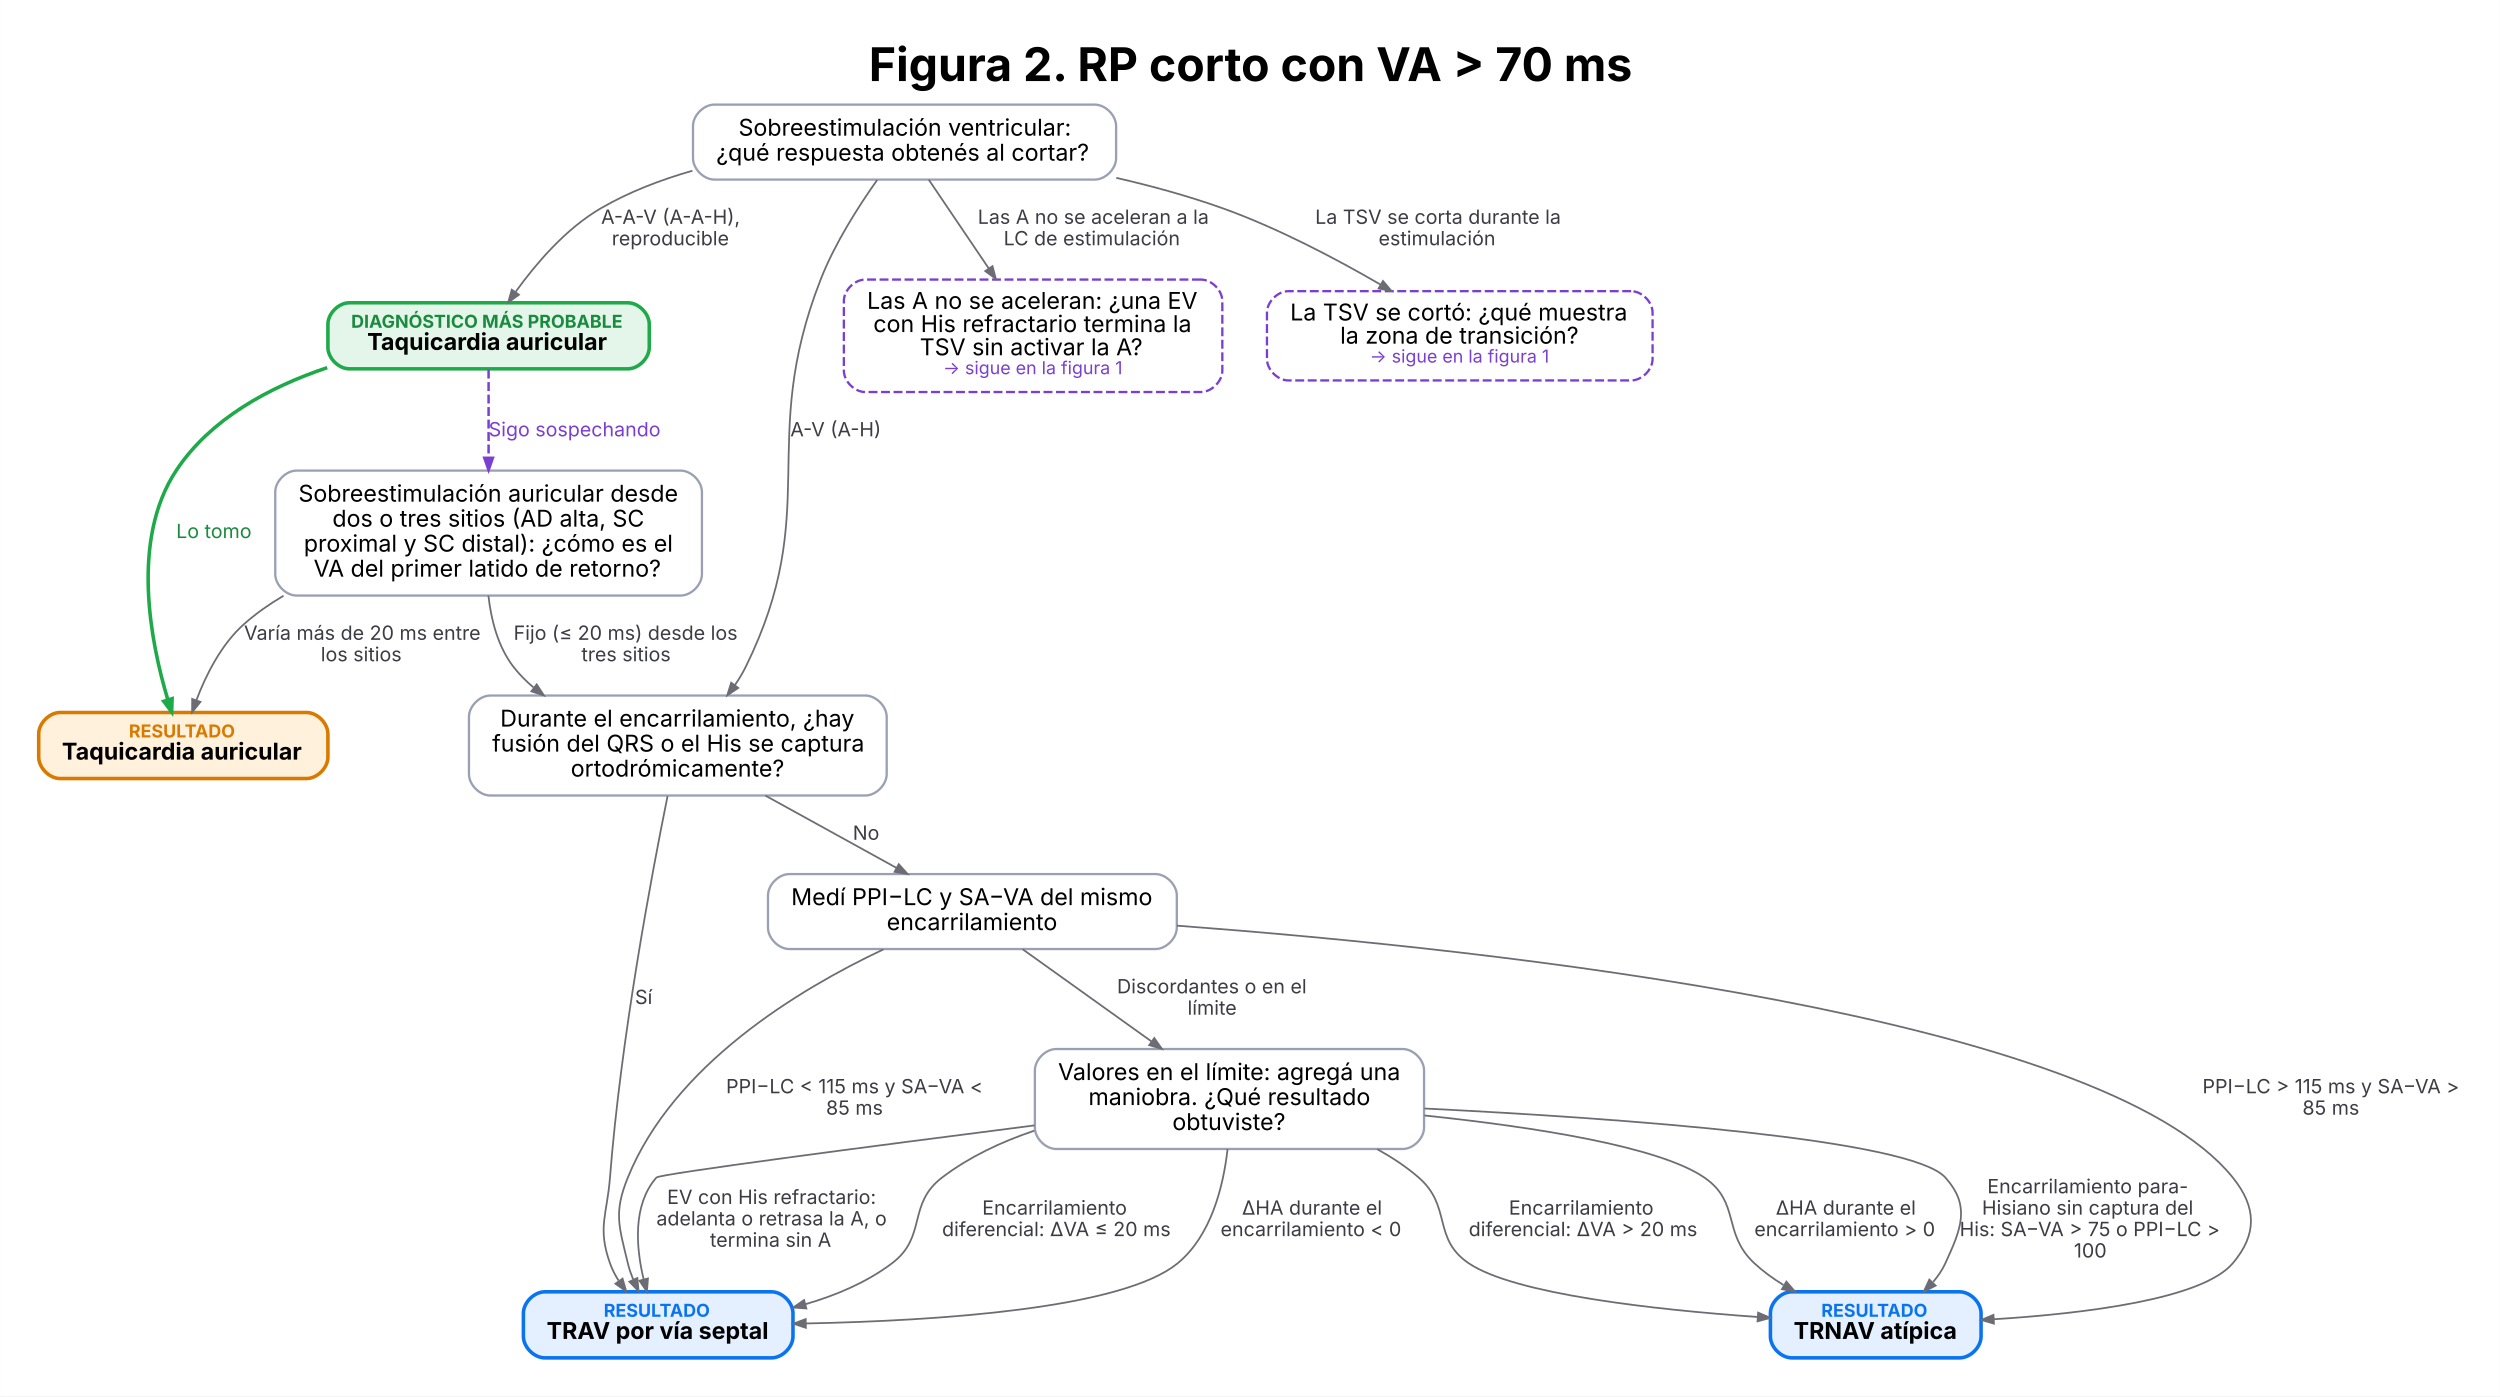
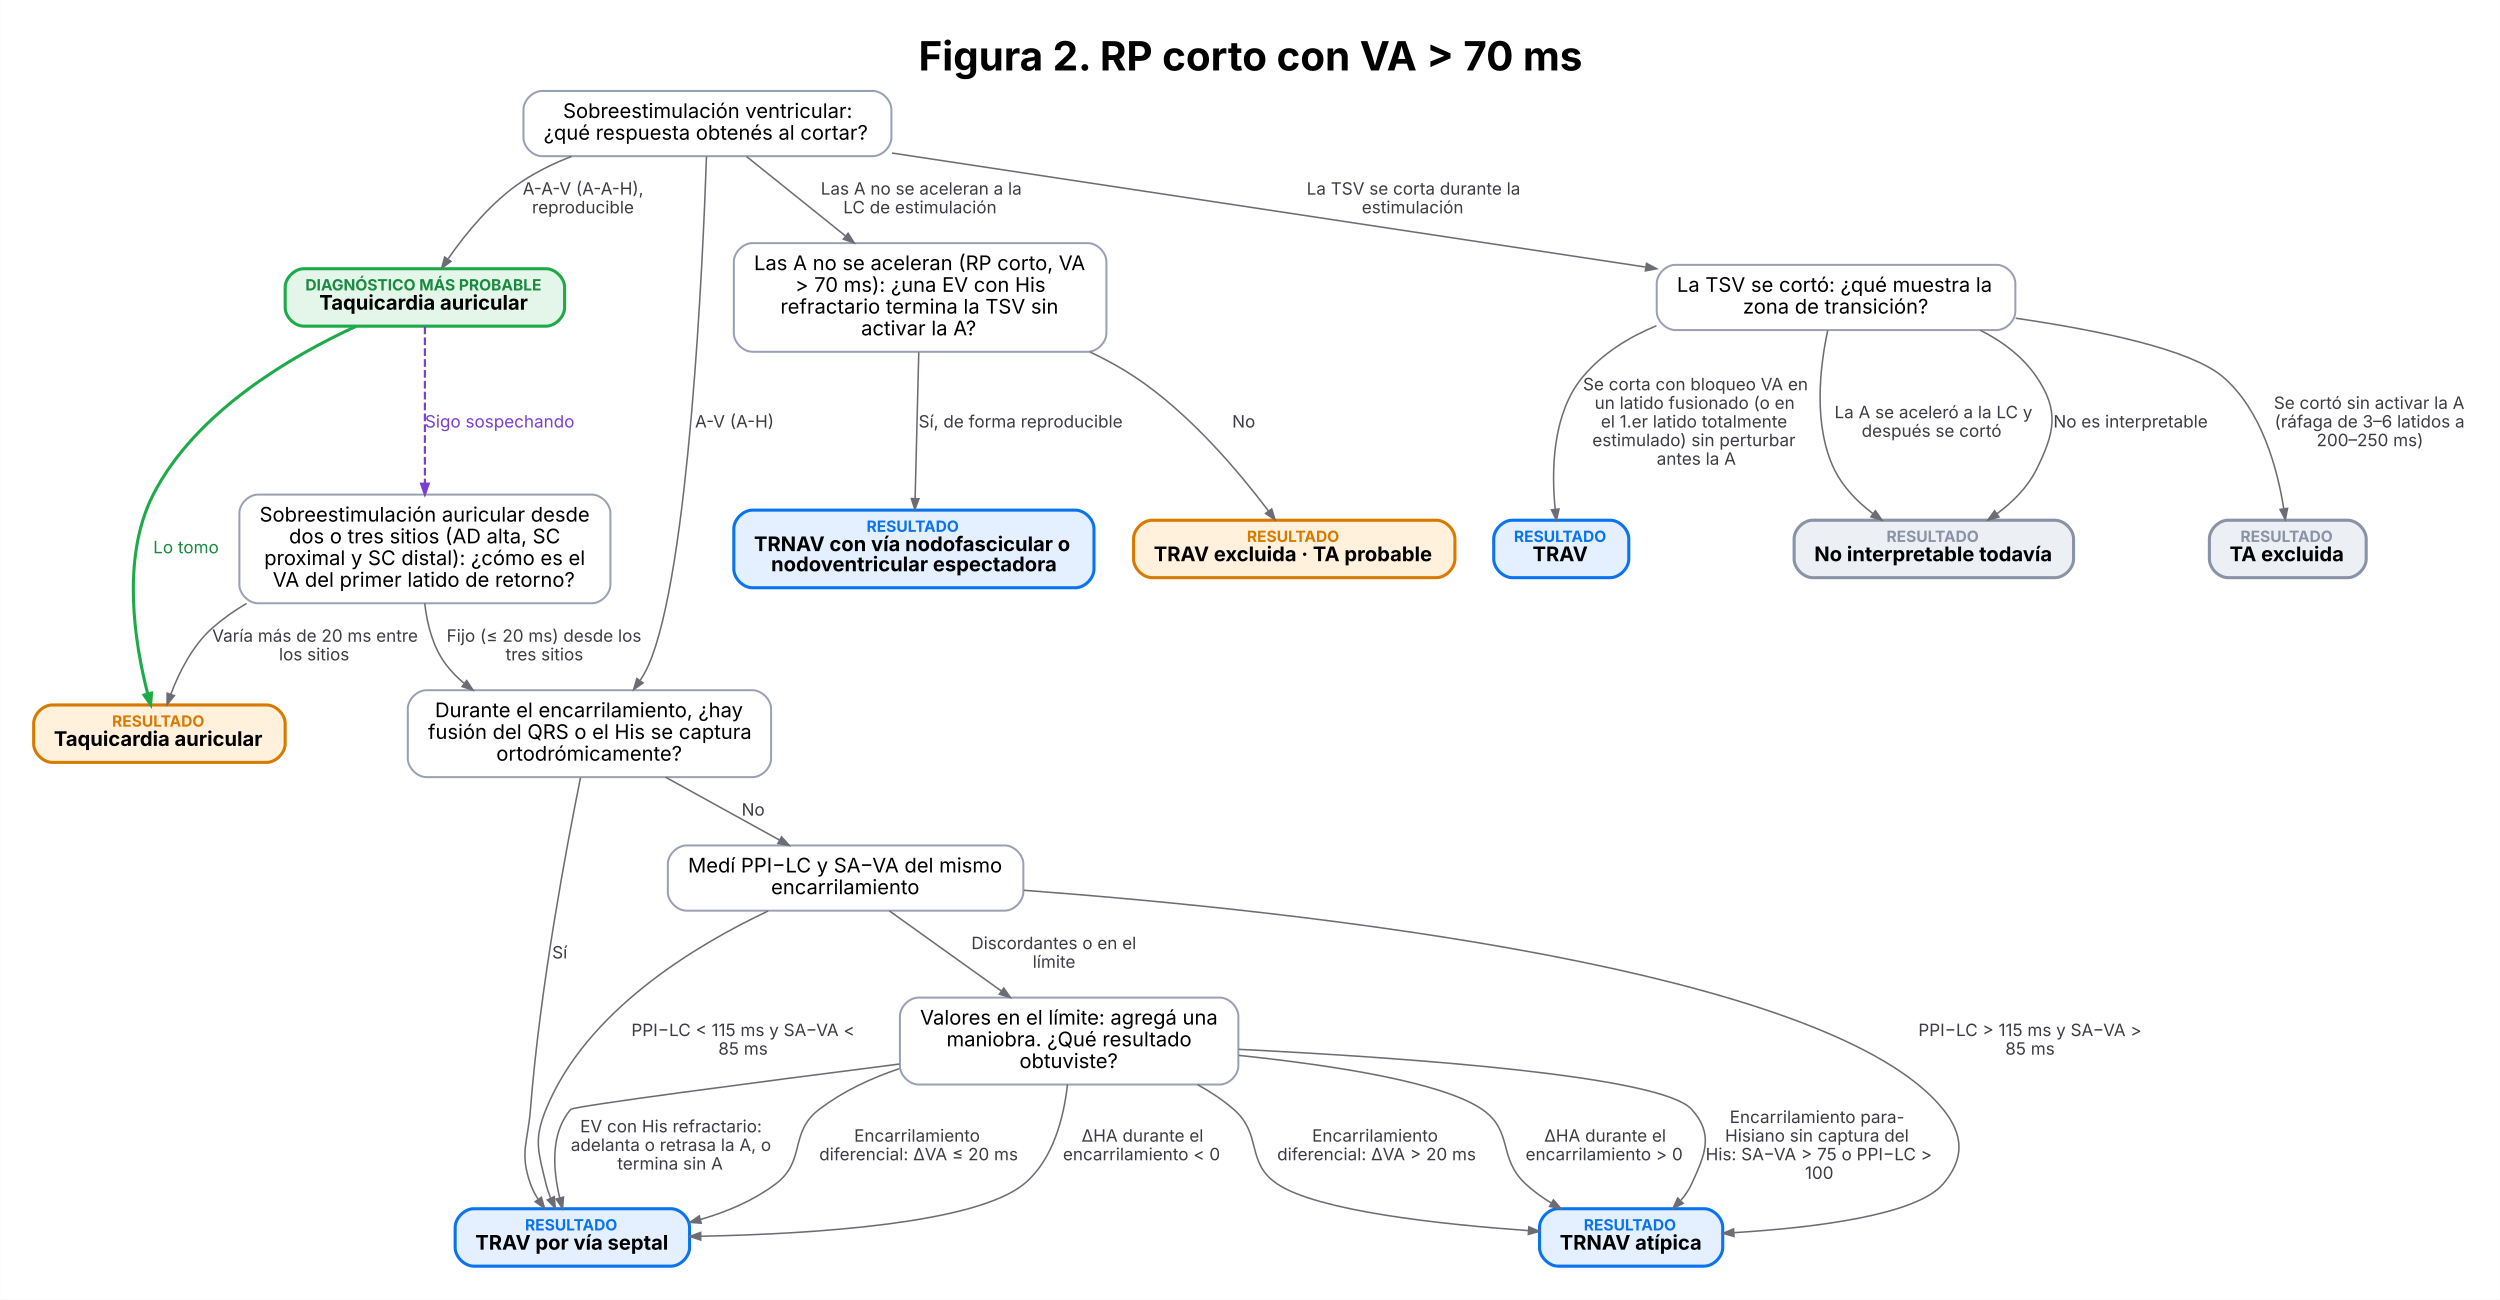
- <svg xmlns="http://www.w3.org/2000/svg" width="1400pt" height="782pt" viewBox="0.00 0.00 1400.20 782.20">
-   <g id="graph0" class="graph" transform="scale(1 1) rotate(0) translate(21.6 760.6)">
-     <polygon fill="white" stroke="transparent" points="-21.6,21.6 -21.6,-760.6 1378.6,-760.6 1378.6,21.6 -21.6,21.6" />
-     <text text-anchor="start" x="465" y="-715.2" font-family="Inter" font-weight="bold" font-size="26.00">Figura 2. RP corto con VA &gt; 70 ms</text>
+ <svg xmlns="http://www.w3.org/2000/svg" width="1610pt" height="837pt" viewBox="0.00 0.00 1610.20 837.20">
+   <g id="graph0" class="graph" transform="scale(1 1) rotate(0) translate(21.6 815.6)">
+     <polygon fill="white" stroke="transparent" points="-21.6,21.6 -21.6,-815.6 1588.6,-815.6 1588.6,21.6 -21.6,21.6" />
+     <text text-anchor="start" x="570" y="-770.2" font-family="Inter" font-weight="bold" font-size="26.00">Figura 2. RP corto con VA &gt; 70 ms</text>
    <g id="node1" class="node">
-       <path fill="#ffffff" stroke="#9aa0b4" stroke-width="1.3" d="M591.5,-702C591.5,-702 378.5,-702 378.5,-702 372.5,-702 366.5,-696 366.5,-690 366.5,-690 366.5,-672 366.5,-672 366.5,-666 372.5,-660 378.5,-660 378.5,-660 591.5,-660 591.5,-660 597.5,-660 603.5,-666 603.5,-672 603.5,-672 603.5,-690 603.5,-690 603.5,-696 597.5,-702 591.5,-702" />
-       <text text-anchor="start" x="392" y="-684.6" font-family="Inter" font-size="13.00">Sobreestimulación ventricular:</text>
-       <text text-anchor="start" x="379.5" y="-670.6" font-family="Inter" font-size="13.00">¿qué respuesta obtenés al cortar?</text>
+       <path fill="#ffffff" stroke="#9aa0b4" stroke-width="1.3" d="M540.5,-757C540.5,-757 327.5,-757 327.5,-757 321.5,-757 315.5,-751 315.5,-745 315.5,-745 315.5,-727 315.5,-727 315.5,-721 321.5,-715 327.5,-715 327.5,-715 540.5,-715 540.5,-715 546.5,-715 552.5,-721 552.5,-727 552.5,-727 552.5,-745 552.5,-745 552.5,-751 546.5,-757 540.5,-757" />
+       <text text-anchor="start" x="341" y="-739.6" font-family="Inter" font-size="13.00">Sobreestimulación ventricular:</text>
+       <text text-anchor="start" x="328.5" y="-725.6" font-family="Inter" font-size="13.00">¿qué respuesta obtenés al cortar?</text>
    </g>
    <g id="node2" class="node">
-       <path fill="#e3f6e9" stroke="#1faa4a" stroke-width="2" d="M330,-591C330,-591 174,-591 174,-591 168,-591 162,-585 162,-579 162,-579 162,-566 162,-566 162,-560 168,-554 174,-554 174,-554 330,-554 330,-554 336,-554 342,-560 342,-566 342,-566 342,-579 342,-579 342,-585 336,-591 330,-591" />
-       <text text-anchor="start" x="175" y="-577" font-family="Inter" font-weight="bold" font-size="10.00" fill="#1a8a3f">DIAGNÓSTICO MÁS PROBABLE</text>
-       <text text-anchor="start" x="184" y="-564.6" font-family="Inter" font-weight="bold" font-size="13.00">Taquicardia auricular</text>
+       <path fill="#e3f6e9" stroke="#1faa4a" stroke-width="2" d="M330,-642.5C330,-642.5 174,-642.5 174,-642.5 168,-642.5 162,-636.5 162,-630.5 162,-630.5 162,-617.5 162,-617.5 162,-611.5 168,-605.5 174,-605.5 174,-605.5 330,-605.5 330,-605.5 336,-605.5 342,-611.5 342,-617.5 342,-617.5 342,-630.5 342,-630.5 342,-636.5 336,-642.5 330,-642.5" />
+       <text text-anchor="start" x="175" y="-628.5" font-family="Inter" font-weight="bold" font-size="10.00" fill="#1a8a3f">DIAGNÓSTICO MÁS PROBABLE</text>
+       <text text-anchor="start" x="184" y="-616.1" font-family="Inter" font-weight="bold" font-size="13.00">Taquicardia auricular</text>
    </g>
    <g id="edge1" class="edge">
-       <path fill="none" stroke="#6c6c74" d="M366.18,-664.96C348.32,-659.87 330.66,-653.07 315,-644 295.31,-632.6 278.48,-612.87 267.18,-597.19" />
-       <polygon fill="#6c6c74" stroke="#6c6c74" points="268.99,-595.51 262.97,-591.18 264.98,-598.32 268.99,-595.51" />
-       <text text-anchor="start" x="315" y="-635.2" font-family="Inter" font-size="11.00" fill="#3c3c44">A-A-V (A-A-H),</text>
-       <text text-anchor="start" x="321" y="-623.2" font-family="Inter" font-size="11.00" fill="#3c3c44">reproducible</text>
+       <path fill="none" stroke="#6c6c74" d="M346.56,-714.93C335.48,-710.58 324.66,-705.32 315,-699 295.31,-686.11 278.37,-665.3 267.04,-649.02" />
+       <polygon fill="#6c6c74" stroke="#6c6c74" points="268.78,-647.23 262.82,-642.81 264.72,-649.98 268.78,-647.23" />
+       <text text-anchor="start" x="315" y="-690.2" font-family="Inter" font-size="11.00" fill="#3c3c44">A-A-V (A-A-H),</text>
+       <text text-anchor="start" x="321" y="-678.2" font-family="Inter" font-size="11.00" fill="#3c3c44">reproducible</text>
    </g>
    <g id="node3" class="node">
      <path fill="#ffffff" stroke="#9aa0b4" stroke-width="1.3" d="M463,-371C463,-371 253,-371 253,-371 247,-371 241,-365 241,-359 241,-359 241,-327 241,-327 241,-321 247,-315 253,-315 253,-315 463,-315 463,-315 469,-315 475,-321 475,-327 475,-327 475,-359 475,-359 475,-365 469,-371 463,-371" />
      <text text-anchor="start" x="258.5" y="-353.6" font-family="Inter" font-size="13.00">Durante el encarrilamiento, ¿hay</text>
      <text text-anchor="start" x="254" y="-339.6" font-family="Inter" font-size="13.00">fusión del QRS o el His se captura</text>
      <text text-anchor="start" x="298" y="-325.6" font-family="Inter" font-size="13.00">ortodrómicamente?</text>
    </g>
    <g id="edge2" class="edge">
-       <path fill="none" stroke="#6c6c74" d="M469.66,-659.79C459.22,-645.06 445.9,-624.23 438,-604 402.25,-512.5 439.39,-475.13 396,-387 394.29,-383.54 392.24,-380.14 389.97,-376.86" />
-       <polygon fill="#6c6c74" stroke="#6c6c74" points="391.83,-375.26 385.69,-371.11 387.9,-378.19 391.83,-375.26" />
-       <text text-anchor="start" x="421" y="-516.2" font-family="Inter" font-size="11.00" fill="#3c3c44">A-V (A-H)</text>
+       <path fill="none" stroke="#6c6c74" d="M433.39,-714.78C431.18,-649.7 422.29,-446.48 396,-387 394.56,-383.75 392.79,-380.58 390.81,-377.52" />
+       <polygon fill="#6c6c74" stroke="#6c6c74" points="392.52,-375.69 386.47,-371.41 388.52,-378.53 392.52,-375.69" />
+       <text text-anchor="start" x="426" y="-540.2" font-family="Inter" font-size="11.00" fill="#3c3c44">A-V (A-H)</text>
    </g>
    <g id="node4" class="node">
-       <path fill="none" stroke="#7a3fd0" stroke-width="1.3" stroke-dasharray="5,2" d="M651,-604C651,-604 463,-604 463,-604 457,-604 451,-598 451,-592 451,-592 451,-553 451,-553 451,-547 457,-541 463,-541 463,-541 651,-541 651,-541 657,-541 663,-547 663,-553 663,-553 663,-592 663,-592 663,-598 657,-604 651,-604" />
-       <text text-anchor="start" x="464" y="-587.6" font-family="Inter" font-size="13.00">Las A no se aceleran: ¿una EV</text>
-       <text text-anchor="start" x="467.5" y="-574.6" font-family="Inter" font-size="13.00">con His refractario termina la</text>
-       <text text-anchor="start" x="493.5" y="-561.6" font-family="Inter" font-size="13.00">TSV sin activar la A?</text>
-       <text text-anchor="start" x="506.5" y="-551" font-family="Inter" font-size="10.00" fill="#7a3fd0">→ sigue en la figura 1</text>
+       <path fill="#ffffff" stroke="#9aa0b4" stroke-width="1.3" d="M679,-659C679,-659 463,-659 463,-659 457,-659 451,-653 451,-647 451,-647 451,-601 451,-601 451,-595 457,-589 463,-589 463,-589 679,-589 679,-589 685,-589 691,-595 691,-601 691,-601 691,-647 691,-647 691,-653 685,-659 679,-659" />
+       <text text-anchor="start" x="464" y="-641.6" font-family="Inter" font-size="13.00">Las A no se aceleran (RP corto, VA</text>
+       <text text-anchor="start" x="490.5" y="-627.6" font-family="Inter" font-size="13.00">&gt; 70 ms): ¿una EV con His</text>
+       <text text-anchor="start" x="481" y="-613.6" font-family="Inter" font-size="13.00">refractario termina la TSV sin</text>
+       <text text-anchor="start" x="533" y="-599.6" font-family="Inter" font-size="13.00">activar la A?</text>
    </g>
    <g id="edge3" class="edge">
-       <path fill="none" stroke="#6c6c74" d="M498.54,-659.97C507.98,-646.02 520.83,-627 532.09,-610.35" />
-       <polygon fill="#6c6c74" stroke="#6c6c74" points="534.26,-611.51 536.15,-604.34 530.2,-608.76 534.26,-611.51" />
-       <text text-anchor="start" x="526" y="-635.2" font-family="Inter" font-size="11.00" fill="#3c3c44">Las A no se aceleran a la</text>
-       <text text-anchor="start" x="540.5" y="-623.2" font-family="Inter" font-size="11.00" fill="#3c3c44">LC de estimulación</text>
+       <path fill="none" stroke="#6c6c74" d="M459.13,-714.82C476.93,-700.53 501.36,-680.91 522.86,-663.66" />
+       <polygon fill="#6c6c74" stroke="#6c6c74" points="524.62,-665.38 528.54,-659.09 521.55,-661.56 524.62,-665.38" />
+       <text text-anchor="start" x="507" y="-690.2" font-family="Inter" font-size="11.00" fill="#3c3c44">Las A no se aceleran a la</text>
+       <text text-anchor="start" x="521.5" y="-678.2" font-family="Inter" font-size="11.00" fill="#3c3c44">LC de estimulación</text>
    </g>
    <g id="node5" class="node">
-       <path fill="none" stroke="#7a3fd0" stroke-width="1.3" stroke-dasharray="5,2" d="M892,-597.5C892,-597.5 700,-597.5 700,-597.5 694,-597.5 688,-591.5 688,-585.5 688,-585.5 688,-559.5 688,-559.5 688,-553.5 694,-547.5 700,-547.5 700,-547.5 892,-547.5 892,-547.5 898,-547.5 904,-553.5 904,-559.5 904,-559.5 904,-585.5 904,-585.5 904,-591.5 898,-597.5 892,-597.5" />
-       <text text-anchor="start" x="701" y="-581.1" font-family="Inter" font-size="13.00">La TSV se cortó: ¿qué muestra</text>
-       <text text-anchor="start" x="729" y="-568.1" font-family="Inter" font-size="13.00">la zona de transición?</text>
-       <text text-anchor="start" x="745.5" y="-557.5" font-family="Inter" font-size="10.00" fill="#7a3fd0">→ sigue en la figura 1</text>
+       <path fill="#ffffff" stroke="#9aa0b4" stroke-width="1.3" d="M1264.5,-645C1264.5,-645 1057.5,-645 1057.5,-645 1051.5,-645 1045.5,-639 1045.5,-633 1045.5,-633 1045.5,-615 1045.5,-615 1045.5,-609 1051.5,-603 1057.5,-603 1057.5,-603 1264.5,-603 1264.5,-603 1270.5,-603 1276.5,-609 1276.5,-615 1276.5,-615 1276.5,-633 1276.5,-633 1276.5,-639 1270.5,-645 1264.5,-645" />
+       <text text-anchor="start" x="1058.5" y="-627.6" font-family="Inter" font-size="13.00">La TSV se cortó: ¿qué muestra la</text>
+       <text text-anchor="start" x="1101" y="-613.6" font-family="Inter" font-size="13.00">zona de transición?</text>
    </g>
    <g id="edge4" class="edge">
-       <path fill="none" stroke="#6c6c74" d="M603.6,-660.98C623.7,-656.35 644.15,-650.74 663,-644 693.85,-632.97 726.38,-615.83 751.55,-601.22" />
-       <polygon fill="#6c6c74" stroke="#6c6c74" points="752.99,-603.21 757.79,-597.56 750.51,-598.99 752.99,-603.21" />
-       <text text-anchor="start" x="715" y="-635.2" font-family="Inter" font-size="11.00" fill="#3c3c44">La TSV se corta durante la</text>
-       <text text-anchor="start" x="750.5" y="-623.2" font-family="Inter" font-size="11.00" fill="#3c3c44">estimulación</text>
+       <path fill="none" stroke="#6c6c74" d="M552.83,-717.02C686.61,-696.78 902.92,-664.05 1038.28,-643.57" />
+       <polygon fill="#6c6c74" stroke="#6c6c74" points="1038.91,-645.95 1045.47,-642.48 1038.18,-641.11 1038.91,-645.95" />
+       <text text-anchor="start" x="820" y="-690.2" font-family="Inter" font-size="11.00" fill="#3c3c44">La TSV se corta durante la</text>
+       <text text-anchor="start" x="855.5" y="-678.2" font-family="Inter" font-size="11.00" fill="#3c3c44">estimulación</text>
    </g>
    <g id="node6" class="node">
      <path fill="#fff1dc" stroke="#d97a00" stroke-width="2" d="M150,-361.5C150,-361.5 12,-361.5 12,-361.5 6,-361.5 0,-355.5 0,-349.5 0,-349.5 0,-336.5 0,-336.5 0,-330.5 6,-324.5 12,-324.5 12,-324.5 150,-324.5 150,-324.5 156,-324.5 162,-330.5 162,-336.5 162,-336.5 162,-349.5 162,-349.5 162,-355.5 156,-361.5 150,-361.5" />
      <text text-anchor="start" x="50.5" y="-347.5" font-family="Inter" font-weight="bold" font-size="10.00" fill="#d97a00">RESULTADO</text>
      <text text-anchor="start" x="13" y="-335.1" font-family="Inter" font-weight="bold" font-size="13.00">Taquicardia auricular</text>
    </g>
    <g id="edge5" class="edge">
-       <path fill="none" stroke="#1faa4a" stroke-width="2" d="M161.59,-554.66C129.31,-543.82 96.21,-526.06 77,-497 51.39,-458.26 62.61,-401.1 72.31,-368.73" />
-       <polygon fill="#1faa4a" stroke="#1faa4a" stroke-width="2" points="74.72,-369.24 74.47,-361.83 70.04,-367.78 74.72,-369.24" />
+       <path fill="none" stroke="#1faa4a" stroke-width="2" d="M207.75,-605.44C165.46,-585.98 104.22,-550.15 77,-497 56.03,-456.06 65.25,-400.52 73.42,-368.85" />
+       <polygon fill="#1faa4a" stroke="#1faa4a" stroke-width="2" points="75.89,-369.11 75.35,-361.71 71.16,-367.83 75.89,-369.11" />
      <text text-anchor="start" x="77" y="-459.2" font-family="Inter" font-size="11.00" fill="#1a8a3f">Lo tomo</text>
    </g>
    <g id="node7" class="node">
      <path fill="#ffffff" stroke="#9aa0b4" stroke-width="1.3" d="M359.5,-497C359.5,-497 144.5,-497 144.5,-497 138.5,-497 132.5,-491 132.5,-485 132.5,-485 132.5,-439 132.5,-439 132.5,-433 138.5,-427 144.5,-427 144.5,-427 359.5,-427 359.5,-427 365.5,-427 371.5,-433 371.5,-439 371.5,-439 371.5,-485 371.5,-485 371.5,-491 365.5,-497 359.5,-497" />
      <text text-anchor="start" x="145.5" y="-479.6" font-family="Inter" font-size="13.00">Sobreestimulación auricular desde</text>
      <text text-anchor="start" x="164.5" y="-465.6" font-family="Inter" font-size="13.00">dos o tres sitios (AD alta, SC</text>
      <text text-anchor="start" x="148.5" y="-451.6" font-family="Inter" font-size="13.00">proximal y SC distal): ¿cómo es el</text>
      <text text-anchor="start" x="154" y="-437.6" font-family="Inter" font-size="13.00">VA del primer latido de retorno?</text>
    </g>
    <g id="edge6" class="edge">
-       <path fill="none" stroke="#7a3fd0" stroke-width="1.4" stroke-dasharray="5,2" d="M252,-553.58C252,-540.21 252,-521.37 252,-504.34" />
-       <polygon fill="#7a3fd0" stroke="#7a3fd0" stroke-width="1.4" points="254.45,-504.18 252,-497.18 249.55,-504.18 254.45,-504.18" />
-       <text text-anchor="start" x="252" y="-516.2" font-family="Inter" font-size="11.00" fill="#7a3fd0">Sigo sospechando</text>
+       <path fill="none" stroke="#7a3fd0" stroke-width="1.4" stroke-dasharray="5,2" d="M252,-605.27C252,-581.06 252,-536.95 252,-504.24" />
+       <polygon fill="#7a3fd0" stroke="#7a3fd0" stroke-width="1.4" points="254.45,-504.03 252,-497.03 249.55,-504.03 254.45,-504.03" />
+       <text text-anchor="start" x="252" y="-540.2" font-family="Inter" font-size="11.00" fill="#7a3fd0">Sigo sospechando</text>
    </g>
    <g id="node8" class="node">
      <path fill="#e4f0ff" stroke="#0a74f0" stroke-width="2" d="M410.5,-37C410.5,-37 283.5,-37 283.5,-37 277.5,-37 271.5,-31 271.5,-25 271.5,-25 271.5,-12 271.5,-12 271.5,-6 277.5,0 283.5,0 283.5,0 410.5,0 410.5,0 416.5,0 422.5,-6 422.5,-12 422.5,-12 422.5,-25 422.5,-25 422.5,-31 416.5,-37 410.5,-37" />
      <text text-anchor="start" x="316.5" y="-23" font-family="Inter" font-weight="bold" font-size="10.00" fill="#0a74f0">RESULTADO</text>
      <text text-anchor="start" x="284.5" y="-10.6" font-family="Inter" font-weight="bold" font-size="13.00">TRAV por vía septal</text>
    </g>
    <g id="edge9" class="edge">
      <path fill="none" stroke="#6c6c74" d="M352.26,-314.7C343.24,-270.19 326.12,-179.12 320,-101 318.33,-79.73 312.9,-73.12 320,-53 321.18,-49.65 322.85,-46.4 324.79,-43.31" />
      <polygon fill="#6c6c74" stroke="#6c6c74" points="327.04,-44.37 329.08,-37.24 323.04,-41.54 327.04,-44.37" />
      <text text-anchor="start" x="334" y="-198.2" font-family="Inter" font-size="11.00" fill="#3c3c44">Sí</text>
    </g>
    <g id="node9" class="node">
      <path fill="#ffffff" stroke="#9aa0b4" stroke-width="1.3" d="M625.5,-271C625.5,-271 420.5,-271 420.5,-271 414.5,-271 408.5,-265 408.5,-259 408.5,-259 408.5,-241 408.5,-241 408.5,-235 414.5,-229 420.5,-229 420.5,-229 625.5,-229 625.5,-229 631.5,-229 637.5,-235 637.5,-241 637.5,-241 637.5,-259 637.5,-259 637.5,-265 631.5,-271 625.5,-271" />
      <text text-anchor="start" x="421.5" y="-253.6" font-family="Inter" font-size="13.00">Medí PPI−LC y SA−VA del mismo</text>
      <text text-anchor="start" x="475" y="-239.6" font-family="Inter" font-size="13.00">encarrilamiento</text>
    </g>
    <g id="edge10" class="edge">
      <path fill="none" stroke="#6c6c74" d="M407.06,-314.94C430.42,-302.06 458.08,-286.8 480.52,-274.43" />
      <polygon fill="#6c6c74" stroke="#6c6c74" points="481.76,-276.54 486.71,-271.01 479.4,-272.25 481.76,-276.54" />
      <text text-anchor="start" x="456" y="-290.2" font-family="Inter" font-size="11.00" fill="#3c3c44">No</text>
+     </g>
+     <g id="node12" class="node">
+       <path fill="#e4f0ff" stroke="#0a74f0" stroke-width="2" d="M671,-487C671,-487 463,-487 463,-487 457,-487 451,-481 451,-475 451,-475 451,-449 451,-449 451,-443 457,-437 463,-437 463,-437 671,-437 671,-437 677,-437 683,-443 683,-449 683,-449 683,-475 683,-475 683,-481 677,-487 671,-487" />
+       <text text-anchor="start" x="536.5" y="-473" font-family="Inter" font-weight="bold" font-size="10.00" fill="#0a74f0">RESULTADO</text>
+       <text text-anchor="start" x="464" y="-460.6" font-family="Inter" font-weight="bold" font-size="13.00">TRNAV con vía nodofascicular o</text>
+       <text text-anchor="start" x="475" y="-447.6" font-family="Inter" font-weight="bold" font-size="13.00">nodoventricular espectadora</text>
+     </g>
+     <g id="edge20" class="edge">
+       <path fill="none" stroke="#6c6c74" d="M570.14,-588.68C569.45,-560.81 568.47,-521.83 567.79,-494.69" />
+       <polygon fill="#6c6c74" stroke="#6c6c74" points="570.23,-494.31 567.61,-487.37 565.34,-494.43 570.23,-494.31" />
+       <text text-anchor="start" x="570" y="-540.2" font-family="Inter" font-size="11.00" fill="#3c3c44">Sí, de forma reproducible</text>
+     </g>
+     <g id="node13" class="node">
+       <path fill="#fff1dc" stroke="#d97a00" stroke-width="2" d="M903.5,-480.5C903.5,-480.5 720.5,-480.5 720.5,-480.5 714.5,-480.5 708.5,-474.5 708.5,-468.5 708.5,-468.5 708.5,-455.5 708.5,-455.5 708.5,-449.5 714.5,-443.5 720.5,-443.5 720.5,-443.5 903.5,-443.5 903.5,-443.5 909.5,-443.5 915.5,-449.5 915.5,-455.5 915.5,-455.5 915.5,-468.5 915.5,-468.5 915.5,-474.5 909.5,-480.5 903.5,-480.5" />
+       <text text-anchor="start" x="781.5" y="-466.5" font-family="Inter" font-weight="bold" font-size="10.00" fill="#d97a00">RESULTADO</text>
+       <text text-anchor="start" x="721.5" y="-454.1" font-family="Inter" font-weight="bold" font-size="13.00">TRAV excluida · TA probable</text>
+     </g>
+     <g id="edge21" class="edge">
+       <path fill="none" stroke="#6c6c74" d="M680.34,-588.95C690.35,-584.2 700.06,-578.89 709,-573 744.79,-549.4 776.96,-510.94 795.49,-486.32" />
+       <polygon fill="#6c6c74" stroke="#6c6c74" points="797.47,-487.76 799.67,-480.68 793.53,-484.84 797.47,-487.76" />
+       <text text-anchor="start" x="772" y="-540.2" font-family="Inter" font-size="11.00" fill="#3c3c44">No</text>
+     </g>
+     <g id="node14" class="node">
+       <path fill="#e4f0ff" stroke="#0a74f0" stroke-width="2" d="M1015.5,-480.5C1015.5,-480.5 952.5,-480.5 952.5,-480.5 946.5,-480.5 940.5,-474.5 940.5,-468.5 940.5,-468.5 940.5,-455.5 940.5,-455.5 940.5,-449.5 946.5,-443.5 952.5,-443.5 952.5,-443.5 1015.5,-443.5 1015.5,-443.5 1021.5,-443.5 1027.5,-449.5 1027.5,-455.5 1027.5,-455.5 1027.5,-468.5 1027.5,-468.5 1027.5,-474.5 1021.5,-480.5 1015.5,-480.5" />
+       <text text-anchor="start" x="953.5" y="-466.5" font-family="Inter" font-weight="bold" font-size="10.00" fill="#0a74f0">RESULTADO</text>
+       <text text-anchor="start" x="965.5" y="-454.1" font-family="Inter" font-weight="bold" font-size="13.00">TRAV</text>
+     </g>
+     <g id="edge22" class="edge">
+       <path fill="none" stroke="#6c6c74" d="M1045.3,-605.78C1027.26,-598.34 1010.49,-587.83 998,-573 978.11,-549.38 977.65,-512.17 980.08,-487.68" />
+       <polygon fill="#6c6c74" stroke="#6c6c74" points="982.54,-487.75 980.91,-480.51 977.67,-487.19 982.54,-487.75" />
+       <text text-anchor="start" x="998" y="-564.2" font-family="Inter" font-size="11.00" fill="#3c3c44">Se corta con bloqueo VA en</text>
+       <text text-anchor="start" x="1005.5" y="-552.2" font-family="Inter" font-size="11.00" fill="#3c3c44">un latido fusionado (o en</text>
+       <text text-anchor="start" x="1009.5" y="-540.2" font-family="Inter" font-size="11.00" fill="#3c3c44">el 1.er latido totalmente</text>
+       <text text-anchor="start" x="1004" y="-528.2" font-family="Inter" font-size="11.00" fill="#3c3c44">estimulado) sin perturbar</text>
+       <text text-anchor="start" x="1045.5" y="-516.2" font-family="Inter" font-size="11.00" fill="#3c3c44">antes la A</text>
+     </g>
+     <g id="node15" class="node">
+       <path fill="#eceff3" stroke="#8a93a6" stroke-width="2" d="M1302,-480.5C1302,-480.5 1146,-480.5 1146,-480.5 1140,-480.5 1134,-474.5 1134,-468.5 1134,-468.5 1134,-455.5 1134,-455.5 1134,-449.5 1140,-443.5 1146,-443.5 1146,-443.5 1302,-443.5 1302,-443.5 1308,-443.5 1314,-449.5 1314,-455.5 1314,-455.5 1314,-468.5 1314,-468.5 1314,-474.5 1308,-480.5 1302,-480.5" />
+       <text text-anchor="start" x="1193.5" y="-466.5" font-family="Inter" font-weight="bold" font-size="10.00" fill="#8a93a6">RESULTADO</text>
+       <text text-anchor="start" x="1147" y="-454.1" font-family="Inter" font-weight="bold" font-size="13.00">No interpretable todavía</text>
+     </g>
+     <g id="edge23" class="edge">
+       <path fill="none" stroke="#6c6c74" d="M1155.65,-602.75C1150.7,-579.74 1146.02,-541.67 1160,-513 1165.48,-501.77 1174.83,-492.32 1184.72,-484.77" />
+       <polygon fill="#6c6c74" stroke="#6c6c74" points="1186.34,-486.63 1190.58,-480.55 1183.47,-482.65 1186.34,-486.63" />
+       <text text-anchor="start" x="1160" y="-546.2" font-family="Inter" font-size="11.00" fill="#3c3c44">La A se aceleró a la LC y</text>
+       <text text-anchor="start" x="1177.5" y="-534.2" font-family="Inter" font-size="11.00" fill="#3c3c44">después se cortó</text>
+     </g>
+     <g id="edge25" class="edge">
+       <path fill="none" stroke="#6c6c74" d="M1253.9,-602.87C1268.13,-595.74 1281.04,-586.08 1290,-573 1305.07,-551 1301.87,-536.88 1290,-513 1284.38,-501.7 1274.86,-492.27 1264.77,-484.76" />
+       <polygon fill="#6c6c74" stroke="#6c6c74" points="1265.92,-482.58 1258.79,-480.56 1263.11,-486.59 1265.92,-482.58" />
+       <text text-anchor="start" x="1301" y="-540.2" font-family="Inter" font-size="11.00" fill="#3c3c44">No es interpretable</text>
+     </g>
+     <g id="node16" class="node">
+       <path fill="#eceff3" stroke="#8a93a6" stroke-width="2" d="M1490.5,-480.5C1490.5,-480.5 1413.5,-480.5 1413.5,-480.5 1407.5,-480.5 1401.5,-474.5 1401.5,-468.5 1401.5,-468.5 1401.5,-455.5 1401.5,-455.5 1401.5,-449.5 1407.5,-443.5 1413.5,-443.5 1413.5,-443.5 1490.5,-443.5 1490.5,-443.5 1496.5,-443.5 1502.5,-449.5 1502.5,-455.5 1502.5,-455.5 1502.5,-468.5 1502.5,-468.5 1502.5,-474.5 1496.5,-480.5 1490.5,-480.5" />
+       <text text-anchor="start" x="1421.5" y="-466.5" font-family="Inter" font-weight="bold" font-size="10.00" fill="#8a93a6">RESULTADO</text>
+       <text text-anchor="start" x="1414.5" y="-454.1" font-family="Inter" font-weight="bold" font-size="13.00">TA excluida</text>
+     </g>
+     <g id="edge24" class="edge">
+       <path fill="none" stroke="#6c6c74" d="M1276.7,-610.62C1331.48,-602.64 1389.38,-590.44 1410,-573 1435.28,-551.61 1445.39,-513.24 1449.4,-487.95" />
+       <polygon fill="#6c6c74" stroke="#6c6c74" points="1451.84,-488.15 1450.42,-480.87 1446.99,-487.45 1451.84,-488.15" />
+       <text text-anchor="start" x="1443" y="-552.2" font-family="Inter" font-size="11.00" fill="#3c3c44">Se cortó sin activar la A</text>
+       <text text-anchor="start" x="1443.5" y="-540.2" font-family="Inter" font-size="11.00" fill="#3c3c44">(ráfaga de 3–6 latidos a</text>
+       <text text-anchor="start" x="1470.5" y="-528.2" font-family="Inter" font-size="11.00" fill="#3c3c44">200–250 ms)</text>
    </g>
    <g id="edge8" class="edge">
      <path fill="none" stroke="#6c6c74" d="M251.9,-426.96C253.42,-413.34 257.26,-398.26 266,-387 269.27,-382.79 273.05,-378.97 277.18,-375.51" />
      <polygon fill="#6c6c74" stroke="#6c6c74" points="278.96,-377.24 283.01,-371.02 275.97,-373.35 278.96,-377.24" />
      <text text-anchor="start" x="266" y="-402.2" font-family="Inter" font-size="11.00" fill="#3c3c44">Fijo (≤ 20 ms) desde los</text>
      <text text-anchor="start" x="304" y="-390.2" font-family="Inter" font-size="11.00" fill="#3c3c44">tres sitios</text>
    </g>
    <g id="edge7" class="edge">
      <path fill="none" stroke="#6c6c74" d="M137.14,-426.89C129.22,-422.24 121.72,-416.96 115,-411 102.25,-399.69 93.66,-382.48 88.3,-368.33" />
      <polygon fill="#6c6c74" stroke="#6c6c74" points="90.59,-367.45 85.93,-361.67 85.97,-369.09 90.59,-367.45" />
      <text text-anchor="start" x="115" y="-402.2" font-family="Inter" font-size="11.00" fill="#3c3c44">Varía más de 20 ms entre</text>
      <text text-anchor="start" x="158" y="-390.2" font-family="Inter" font-size="11.00" fill="#3c3c44">los sitios</text>
    </g>
    <g id="edge12" class="edge">
      <path fill="none" stroke="#6c6c74" d="M473.11,-228.79C424.88,-206.02 355.49,-163.79 330,-101 321.98,-81.23 325.04,-73.75 330,-53 330.72,-50 331.75,-46.97 332.95,-44.02" />
      <polygon fill="#6c6c74" stroke="#6c6c74" points="335.33,-44.72 336.02,-37.33 330.87,-42.68 335.33,-44.72" />
      <text text-anchor="start" x="385" y="-148.2" font-family="Inter" font-size="11.00" fill="#3c3c44">PPI−LC &lt; 115 ms y SA−VA &lt;</text>
      <text text-anchor="start" x="441" y="-136.2" font-family="Inter" font-size="11.00" fill="#3c3c44">85 ms</text>
    </g>
    <g id="node10" class="node">
      <path fill="#e4f0ff" stroke="#0a74f0" stroke-width="2" d="M1076,-37C1076,-37 982,-37 982,-37 976,-37 970,-31 970,-25 970,-25 970,-12 970,-12 970,-6 976,0 982,0 982,0 1076,0 1076,0 1082,0 1088,-6 1088,-12 1088,-12 1088,-25 1088,-25 1088,-31 1082,-37 1076,-37" />
      <text text-anchor="start" x="998.5" y="-23" font-family="Inter" font-weight="bold" font-size="10.00" fill="#0a74f0">RESULTADO</text>
      <text text-anchor="start" x="983" y="-10.6" font-family="Inter" font-weight="bold" font-size="13.00">TRNAV atípica</text>
    </g>
    <g id="edge11" class="edge">
-       <path fill="none" stroke="#6c6c74" d="M637.58,-242.1C818.22,-228.56 1156.21,-191.51 1229,-101 1242.37,-84.38 1242.78,-69.28 1229,-53 1212,-32.92 1146.67,-24.87 1095.25,-21.64" />
-       <polygon fill="#6c6c74" stroke="#6c6c74" points="1095.22,-19.19 1088.09,-21.22 1094.93,-24.08 1095.22,-19.19" />
-       <text text-anchor="start" x="1212" y="-148.2" font-family="Inter" font-size="11.00" fill="#3c3c44">PPI−LC &gt; 115 ms y SA−VA &gt;</text>
-       <text text-anchor="start" x="1268" y="-136.2" font-family="Inter" font-size="11.00" fill="#3c3c44">85 ms</text>
+       <path fill="none" stroke="#6c6c74" d="M637.74,-242.13C818.63,-228.62 1157.09,-191.62 1230,-101 1243.37,-84.38 1243.79,-69.28 1230,-53 1212.88,-32.79 1147.05,-24.76 1095.33,-21.58" />
+       <polygon fill="#6c6c74" stroke="#6c6c74" points="1095.26,-19.12 1088.13,-21.16 1094.97,-24.01 1095.26,-19.12" />
+       <text text-anchor="start" x="1214" y="-148.2" font-family="Inter" font-size="11.00" fill="#3c3c44">PPI−LC &gt; 115 ms y SA−VA &gt;</text>
+       <text text-anchor="start" x="1270" y="-136.2" font-family="Inter" font-size="11.00" fill="#3c3c44">85 ms</text>
    </g>
    <g id="node11" class="node">
      <path fill="#ffffff" stroke="#9aa0b4" stroke-width="1.3" d="M764,-173C764,-173 570,-173 570,-173 564,-173 558,-167 558,-161 558,-161 558,-129 558,-129 558,-123 564,-117 570,-117 570,-117 764,-117 764,-117 770,-117 776,-123 776,-129 776,-129 776,-161 776,-161 776,-167 770,-173 764,-173" />
      <text text-anchor="start" x="571" y="-155.6" font-family="Inter" font-size="13.00">Valores en el límite: agregá una</text>
      <text text-anchor="start" x="588" y="-141.6" font-family="Inter" font-size="13.00">maniobra. ¿Qué resultado</text>
      <text text-anchor="start" x="635" y="-127.6" font-family="Inter" font-size="13.00">obtuviste?</text>
    </g>
    <g id="edge13" class="edge">
      <path fill="none" stroke="#6c6c74" d="M551.11,-228.9C571.63,-214.22 599.85,-194.03 623.3,-177.26" />
      <polygon fill="#6c6c74" stroke="#6c6c74" points="624.89,-179.14 629.15,-173.07 622.04,-175.15 624.89,-179.14" />
      <text text-anchor="start" x="604" y="-204.2" font-family="Inter" font-size="11.00" fill="#3c3c44">Discordantes o en el</text>
      <text text-anchor="start" x="643.5" y="-192.2" font-family="Inter" font-size="11.00" fill="#3c3c44">límite</text>
    </g>
    <g id="edge14" class="edge">
      <path fill="none" stroke="#6c6c74" d="M557.81,-130.22C465.47,-118.43 347.8,-103.05 346,-101 332.59,-85.68 334.57,-61.83 338.88,-43.88" />
      <polygon fill="#6c6c74" stroke="#6c6c74" points="341.26,-44.47 340.69,-37.08 336.52,-43.22 341.26,-44.47" />
      <text text-anchor="start" x="352" y="-86.2" font-family="Inter" font-size="11.00" fill="#3c3c44">EV con His refractario:</text>
      <text text-anchor="start" x="346" y="-74.2" font-family="Inter" font-size="11.00" fill="#3c3c44">adelanta o retrasa la A, o</text>
      <text text-anchor="start" x="376" y="-62.2" font-family="Inter" font-size="11.00" fill="#3c3c44">termina sin A</text>
    </g>
    <g id="edge16" class="edge">
      <path fill="none" stroke="#6c6c74" d="M557.67,-127.24C539.23,-121.05 521.18,-112.58 506,-101 486.37,-86.02 497.71,-67.88 478,-53 463.86,-42.33 446.67,-35.03 429.45,-30.06" />
      <polygon fill="#6c6c74" stroke="#6c6c74" points="430,-27.67 422.6,-28.2 428.72,-32.4 430,-27.67" />
      <text text-anchor="start" x="528.5" y="-80.2" font-family="Inter" font-size="11.00" fill="#3c3c44">Encarrilamiento</text>
      <text text-anchor="start" x="506" y="-68.2" font-family="Inter" font-size="11.00" fill="#3c3c44">diferencial: ΔVA ≤ 20 ms</text>
    </g>
    <g id="edge18" class="edge">
      <path fill="none" stroke="#6c6c74" d="M665.94,-116.98C663.59,-96.19 656.82,-68.49 638,-53 607.14,-27.61 504.47,-20.77 429.81,-19.27" />
      <polygon fill="#6c6c74" stroke="#6c6c74" points="429.72,-16.82 422.68,-19.14 429.63,-21.72 429.72,-16.82" />
-       <text text-anchor="start" x="674" y="-80.2" font-family="Inter" font-size="11.00" fill="#3c3c44">ΔHA durante el</text>
-       <text text-anchor="start" x="662" y="-68.2" font-family="Inter" font-size="11.00" fill="#3c3c44">encarrilamiento &lt; 0</text>
+       <text text-anchor="start" x="675" y="-80.2" font-family="Inter" font-size="11.00" fill="#3c3c44">ΔHA durante el</text>
+       <text text-anchor="start" x="663" y="-68.2" font-family="Inter" font-size="11.00" fill="#3c3c44">encarrilamiento &lt; 0</text>
    </g>
    <g id="edge15" class="edge">
      <path fill="none" stroke="#6c6c74" d="M749.76,-116.89C758.08,-112.32 766.02,-107.05 773,-101 791.66,-84.83 780.54,-66.83 801,-53 826.71,-35.63 904.97,-27.01 962.66,-22.91" />
      <polygon fill="#6c6c74" stroke="#6c6c74" points="963.13,-25.34 969.94,-22.41 962.79,-20.45 963.13,-25.34" />
      <text text-anchor="start" x="823.5" y="-80.2" font-family="Inter" font-size="11.00" fill="#3c3c44">Encarrilamiento</text>
      <text text-anchor="start" x="801" y="-68.2" font-family="Inter" font-size="11.00" fill="#3c3c44">diferencial: ΔVA &gt; 20 ms</text>
    </g>
    <g id="edge17" class="edge">
      <path fill="none" stroke="#6c6c74" d="M776.2,-135.77C837.88,-129.32 907.59,-118.44 933,-101 953.36,-87.02 942.93,-69.84 961,-53 965.88,-48.45 971.49,-44.39 977.35,-40.81" />
      <polygon fill="#6c6c74" stroke="#6c6c74" points="978.95,-42.72 983.79,-37.1 976.5,-38.47 978.95,-42.72" />
      <text text-anchor="start" x="973" y="-80.2" font-family="Inter" font-size="11.00" fill="#3c3c44">ΔHA durante el</text>
      <text text-anchor="start" x="961" y="-68.2" font-family="Inter" font-size="11.00" fill="#3c3c44">encarrilamiento &gt; 0</text>
    </g>
    <g id="edge19" class="edge">
      <path fill="none" stroke="#6c6c74" d="M776.18,-139.68C888.18,-134.1 1048.73,-122.45 1068,-101 1082.26,-85.13 1076.9,-72.39 1068,-53 1066.28,-49.25 1063.9,-45.76 1061.17,-42.56" />
      <polygon fill="#6c6c74" stroke="#6c6c74" points="1062.55,-40.46 1055.93,-37.12 1059.02,-43.86 1062.55,-40.46" />
-       <text text-anchor="start" x="1091.5" y="-92.2" font-family="Inter" font-size="11.00" fill="#3c3c44">Encarrilamiento para-</text>
-       <text text-anchor="start" x="1088.5" y="-80.2" font-family="Inter" font-size="11.00" fill="#3c3c44">Hisiano sin captura del</text>
-       <text text-anchor="start" x="1076" y="-68.2" font-family="Inter" font-size="11.00" fill="#3c3c44">His: SA−VA &gt; 75 o PPI−LC &gt;</text>
-       <text text-anchor="start" x="1140" y="-56.2" font-family="Inter" font-size="11.00" fill="#3c3c44">100</text>
+       <text text-anchor="start" x="1092.5" y="-92.2" font-family="Inter" font-size="11.00" fill="#3c3c44">Encarrilamiento para-</text>
+       <text text-anchor="start" x="1089.5" y="-80.2" font-family="Inter" font-size="11.00" fill="#3c3c44">Hisiano sin captura del</text>
+       <text text-anchor="start" x="1077" y="-68.2" font-family="Inter" font-size="11.00" fill="#3c3c44">His: SA−VA &gt; 75 o PPI−LC &gt;</text>
+       <text text-anchor="start" x="1141" y="-56.2" font-family="Inter" font-size="11.00" fill="#3c3c44">100</text>
    </g>
  </g>
</svg>
